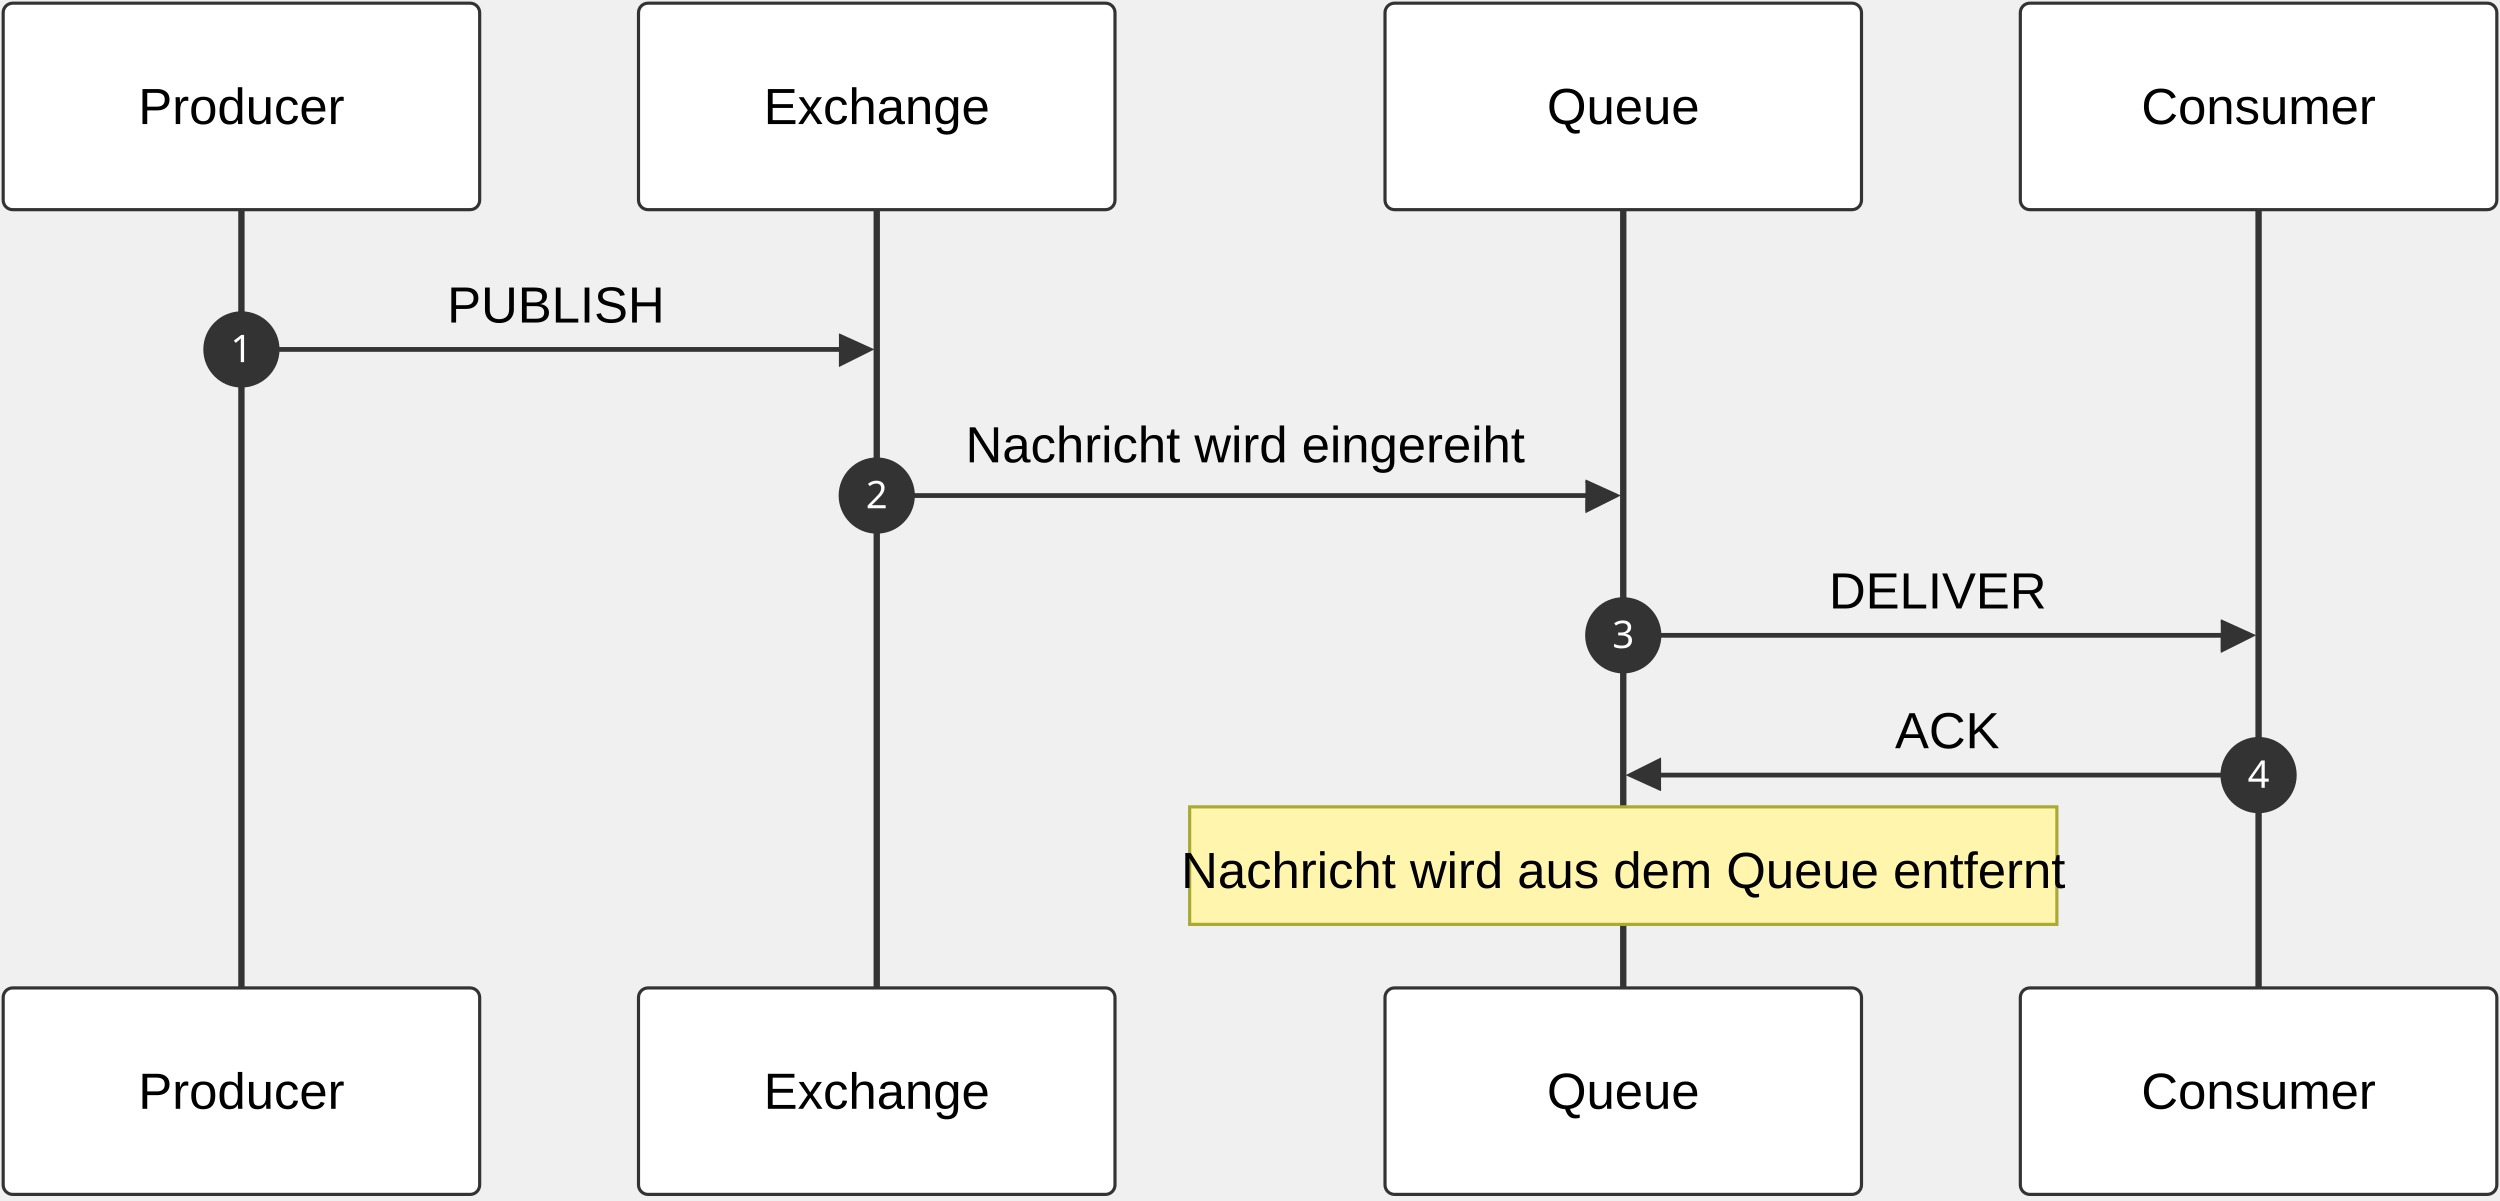
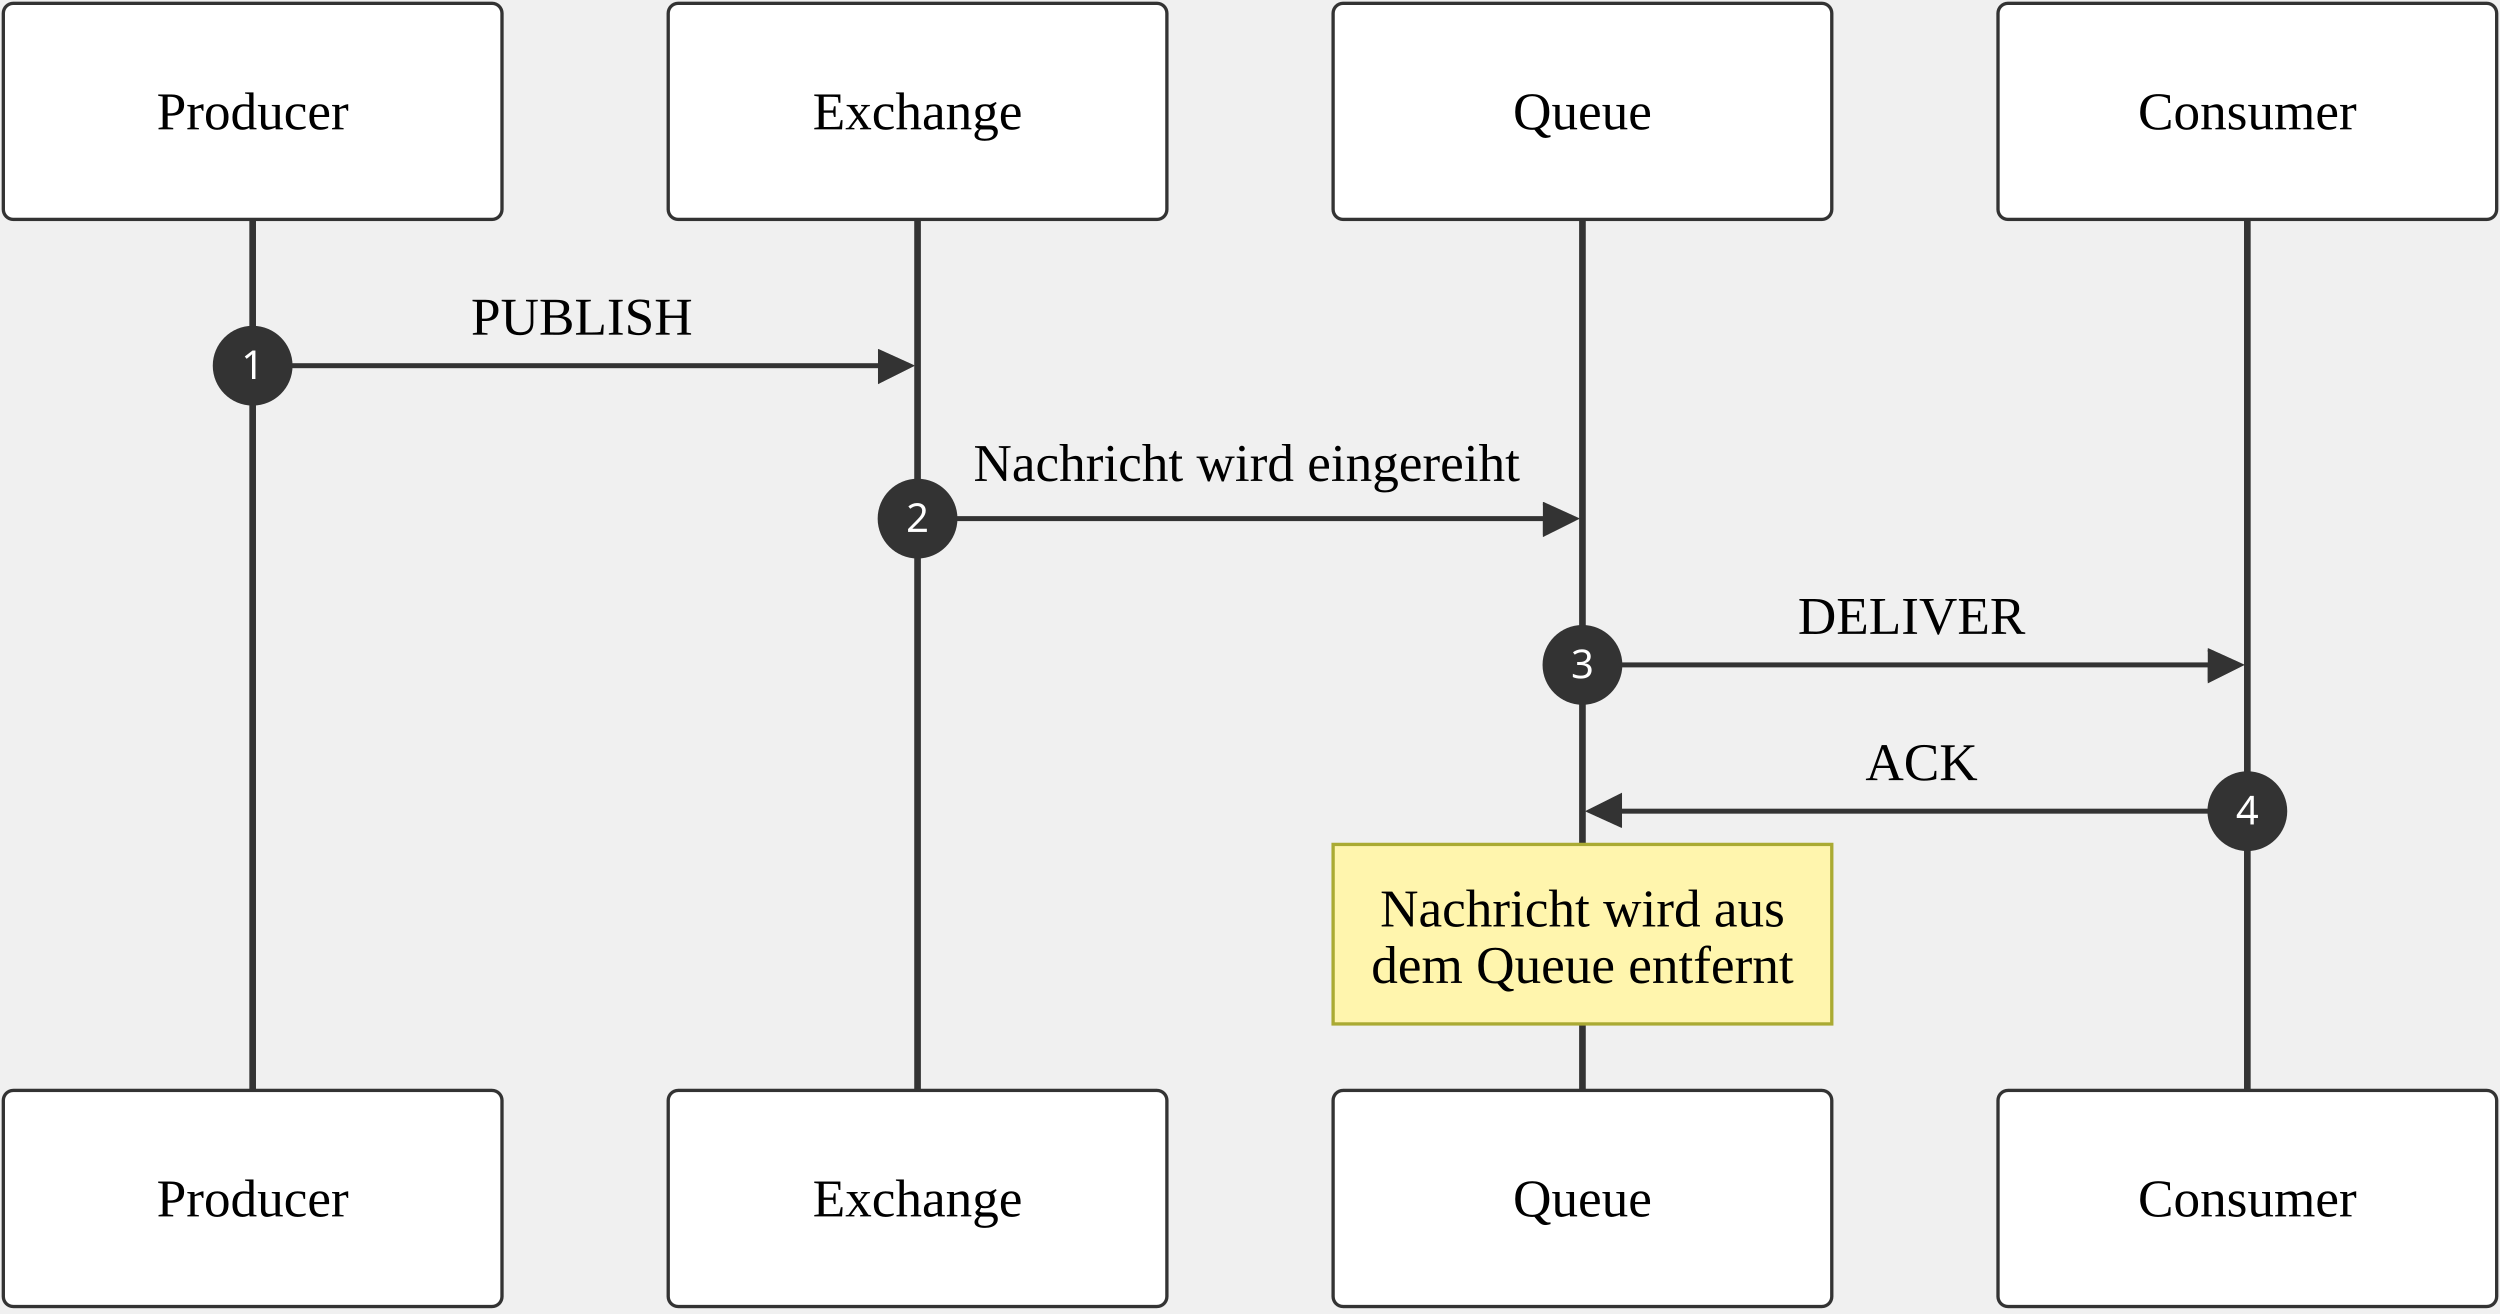
- <svg xmlns="http://www.w3.org/2000/svg" id="my-svg" width="100%" style="max-width: 787px; background-color: white;" viewBox="-1 -1 787 378" role="graphics-document document" aria-roledescription="sequence">
+ <svg xmlns="http://www.w3.org/2000/svg" id="my-svg" width="100%" style="max-width: 752px; background-color: white;" viewBox="-1 -1 752 395" role="graphics-document document" aria-roledescription="sequence">
  <g>
-     <rect x="635" y="310" fill="#eaeaea" stroke="#666" width="150" height="65" name="C" rx="3" ry="3" class="actor actor-bottom" />
-     <text x="710" y="342.5" dominant-baseline="central" alignment-baseline="central" class="actor actor-box" style="text-anchor: middle; font-size: 16px; font-weight: 400;">
-       <tspan x="710" dy="0">Consumer</tspan>
+     <rect x="600" y="327" fill="#eaeaea" stroke="#666" width="150" height="65" name="C" rx="3" ry="3" class="actor actor-bottom" />
+     <text x="675" y="359.5" dominant-baseline="central" alignment-baseline="central" class="actor actor-box" style="text-anchor: middle; font-size: 16px; font-weight: 400;">
+       <tspan x="675" dy="0">Consumer</tspan>
    </text>
  </g>
  <g>
-     <rect x="435" y="310" fill="#eaeaea" stroke="#666" width="150" height="65" name="Q" rx="3" ry="3" class="actor actor-bottom" />
-     <text x="510" y="342.5" dominant-baseline="central" alignment-baseline="central" class="actor actor-box" style="text-anchor: middle; font-size: 16px; font-weight: 400;">
-       <tspan x="510" dy="0">Queue</tspan>
+     <rect x="400" y="327" fill="#eaeaea" stroke="#666" width="150" height="65" name="Q" rx="3" ry="3" class="actor actor-bottom" />
+     <text x="475" y="359.5" dominant-baseline="central" alignment-baseline="central" class="actor actor-box" style="text-anchor: middle; font-size: 16px; font-weight: 400;">
+       <tspan x="475" dy="0">Queue</tspan>
    </text>
  </g>
  <g>
-     <rect x="200" y="310" fill="#eaeaea" stroke="#666" width="150" height="65" name="E" rx="3" ry="3" class="actor actor-bottom" />
-     <text x="275" y="342.5" dominant-baseline="central" alignment-baseline="central" class="actor actor-box" style="text-anchor: middle; font-size: 16px; font-weight: 400;">
+     <rect x="200" y="327" fill="#eaeaea" stroke="#666" width="150" height="65" name="E" rx="3" ry="3" class="actor actor-bottom" />
+     <text x="275" y="359.5" dominant-baseline="central" alignment-baseline="central" class="actor actor-box" style="text-anchor: middle; font-size: 16px; font-weight: 400;">
      <tspan x="275" dy="0">Exchange</tspan>
    </text>
  </g>
  <g>
-     <rect x="0" y="310" fill="#eaeaea" stroke="#666" width="150" height="65" name="P" rx="3" ry="3" class="actor actor-bottom" />
-     <text x="75" y="342.5" dominant-baseline="central" alignment-baseline="central" class="actor actor-box" style="text-anchor: middle; font-size: 16px; font-weight: 400;">
+     <rect x="0" y="327" fill="#eaeaea" stroke="#666" width="150" height="65" name="P" rx="3" ry="3" class="actor actor-bottom" />
+     <text x="75" y="359.5" dominant-baseline="central" alignment-baseline="central" class="actor actor-box" style="text-anchor: middle; font-size: 16px; font-weight: 400;">
      <tspan x="75" dy="0">Producer</tspan>
    </text>
  </g>
  <g>
-     <line id="actor3" x1="710" y1="65" x2="710" y2="310" class="actor-line 200" stroke-width="0.5px" stroke="#999" name="C" data-et="life-line" data-id="C" />
+     <line id="actor3" x1="675" y1="65" x2="675" y2="327" class="actor-line 200" stroke-width="0.5px" stroke="#999" name="C" data-et="life-line" data-id="C" />
    <g id="root-3" data-et="participant" data-type="participant" data-id="C">
-       <rect x="635" y="0" fill="#eaeaea" stroke="#666" width="150" height="65" name="C" rx="3" ry="3" class="actor actor-top" />
-       <text x="710" y="32.5" dominant-baseline="central" alignment-baseline="central" class="actor actor-box" style="text-anchor: middle; font-size: 16px; font-weight: 400;">
-         <tspan x="710" dy="0">Consumer</tspan>
+       <rect x="600" y="0" fill="#eaeaea" stroke="#666" width="150" height="65" name="C" rx="3" ry="3" class="actor actor-top" />
+       <text x="675" y="32.5" dominant-baseline="central" alignment-baseline="central" class="actor actor-box" style="text-anchor: middle; font-size: 16px; font-weight: 400;">
+         <tspan x="675" dy="0">Consumer</tspan>
      </text>
    </g>
  </g>
  <g>
-     <line id="actor2" x1="510" y1="65" x2="510" y2="310" class="actor-line 200" stroke-width="0.5px" stroke="#999" name="Q" data-et="life-line" data-id="Q" />
+     <line id="actor2" x1="475" y1="65" x2="475" y2="327" class="actor-line 200" stroke-width="0.5px" stroke="#999" name="Q" data-et="life-line" data-id="Q" />
    <g id="root-2" data-et="participant" data-type="participant" data-id="Q">
-       <rect x="435" y="0" fill="#eaeaea" stroke="#666" width="150" height="65" name="Q" rx="3" ry="3" class="actor actor-top" />
-       <text x="510" y="32.5" dominant-baseline="central" alignment-baseline="central" class="actor actor-box" style="text-anchor: middle; font-size: 16px; font-weight: 400;">
-         <tspan x="510" dy="0">Queue</tspan>
+       <rect x="400" y="0" fill="#eaeaea" stroke="#666" width="150" height="65" name="Q" rx="3" ry="3" class="actor actor-top" />
+       <text x="475" y="32.5" dominant-baseline="central" alignment-baseline="central" class="actor actor-box" style="text-anchor: middle; font-size: 16px; font-weight: 400;">
+         <tspan x="475" dy="0">Queue</tspan>
      </text>
    </g>
  </g>
  <g>
-     <line id="actor1" x1="275" y1="65" x2="275" y2="310" class="actor-line 200" stroke-width="0.5px" stroke="#999" name="E" data-et="life-line" data-id="E" />
+     <line id="actor1" x1="275" y1="65" x2="275" y2="327" class="actor-line 200" stroke-width="0.5px" stroke="#999" name="E" data-et="life-line" data-id="E" />
    <g id="root-1" data-et="participant" data-type="participant" data-id="E">
      <rect x="200" y="0" fill="#eaeaea" stroke="#666" width="150" height="65" name="E" rx="3" ry="3" class="actor actor-top" />
      <text x="275" y="32.5" dominant-baseline="central" alignment-baseline="central" class="actor actor-box" style="text-anchor: middle; font-size: 16px; font-weight: 400;">
        <tspan x="275" dy="0">Exchange</tspan>
      </text>
    </g>
  </g>
  <g>
-     <line id="actor0" x1="75" y1="65" x2="75" y2="310" class="actor-line 200" stroke-width="0.5px" stroke="#999" name="P" data-et="life-line" data-id="P" />
+     <line id="actor0" x1="75" y1="65" x2="75" y2="327" class="actor-line 200" stroke-width="0.5px" stroke="#999" name="P" data-et="life-line" data-id="P" />
    <g id="root-0" data-et="participant" data-type="participant" data-id="P">
      <rect x="0" y="0" fill="#eaeaea" stroke="#666" width="150" height="65" name="P" rx="3" ry="3" class="actor actor-top" />
      <text x="75" y="32.5" dominant-baseline="central" alignment-baseline="central" class="actor actor-box" style="text-anchor: middle; font-size: 16px; font-weight: 400;">
        <tspan x="75" dy="0">Producer</tspan>
      </text>
    </g>
  </g>
-   <style>#my-svg{font-family:"trebuchet ms",verdana,arial,sans-serif;font-size:16px;fill:#333;}@keyframes edge-animation-frame{from{stroke-dashoffset:0;}}@keyframes dash{to{stroke-dashoffset:0;}}#my-svg .edge-animation-slow{stroke-dasharray:9,5!important;stroke-dashoffset:900;animation:dash 50s linear infinite;stroke-linecap:round;}#my-svg .edge-animation-fast{stroke-dasharray:9,5!important;stroke-dashoffset:900;animation:dash 20s linear infinite;stroke-linecap:round;}#my-svg .error-icon{fill:hsl(220.588, 100%, 98.333%);}#my-svg .error-text{fill:rgb(8.5, 5.75, 0);stroke:rgb(8.5, 5.75, 0);}#my-svg .edge-thickness-normal{stroke-width:1px;}#my-svg .edge-thickness-thick{stroke-width:3.5px;}#my-svg .edge-pattern-solid{stroke-dasharray:0;}#my-svg .edge-thickness-invisible{stroke-width:0;fill:none;}#my-svg .edge-pattern-dashed{stroke-dasharray:3;}#my-svg .edge-pattern-dotted{stroke-dasharray:2;}#my-svg .marker{fill:#0b0b0b;stroke:#0b0b0b;}#my-svg .marker.cross{stroke:#0b0b0b;}#my-svg svg{font-family:"trebuchet ms",verdana,arial,sans-serif;font-size:16px;}#my-svg p{margin:0;}#my-svg .actor{stroke:#333333;fill:#ffffff;stroke-width:1;}#my-svg rect.actor.outer-path[data-look="neo"]{filter:drop-shadow( 1px 2px 2px rgba(185,185,185,1));}#my-svg rect.note[data-look="neo"]{stroke:#aaaa33;fill:#fff5ad;filter:drop-shadow( 1px 2px 2px rgba(185,185,185,1));}#my-svg text.actor&gt;tspan{fill:#000000;stroke:none;}#my-svg .actor-line{stroke:#333333;}#my-svg .innerArc{stroke-width:1.5;stroke-dasharray:none;}#my-svg .messageLine0{stroke-width:1.5;stroke-dasharray:none;stroke:#333333;}#my-svg .messageLine1{stroke-width:1.5;stroke-dasharray:2,2;stroke:#333333;}#my-svg [id$="-arrowhead"] path{fill:#333333;stroke:#333333;}#my-svg .sequenceNumber{fill:#ffffff;}#my-svg [id$="-sequencenumber"]{fill:#333333;}#my-svg [id$="-crosshead"] path{fill:#333333;stroke:#333333;}#my-svg .messageText{fill:#000000;stroke:none;}#my-svg .labelBox{stroke:#333333;fill:#ffffff;filter:none;}#my-svg .labelText,#my-svg .labelText&gt;tspan{fill:#000000;stroke:none;}#my-svg .loopText,#my-svg .loopText&gt;tspan{fill:#000000;stroke:none;}#my-svg .sectionTitle,#my-svg .sectionTitle&gt;tspan{fill:#000000;stroke:none;}#my-svg .loopLine{stroke-width:2px;stroke-dasharray:2,2;stroke:#333333;fill:#333333;}#my-svg .note{stroke:#aaaa33;fill:#fff5ad;}#my-svg .noteText,#my-svg .noteText&gt;tspan{fill:#000000;stroke:none;font-weight:normal;}#my-svg .activation0{fill:#f4f4f4;stroke:#666666;}#my-svg .activation1{fill:#f4f4f4;stroke:#666666;}#my-svg .activation2{fill:#f4f4f4;stroke:#666666;}#my-svg .actorPopupMenu{position:absolute;}#my-svg .actorPopupMenuPanel{position:absolute;fill:#ffffff;box-shadow:0px 8px 16px 0px rgba(0,0,0,0.2);filter:drop-shadow(3px 5px 2px rgb(0 0 0 / 0.4));}#my-svg .actor-man circle,#my-svg line{fill:#ffffff;stroke-width:2px;}#my-svg g rect.rect{filter:drop-shadow( 1px 2px 2px rgba(185,185,185,1));stroke:hsl(40.588, 60%, 83.333%);}#my-svg .node .neo-node{stroke:hsl(40.588, 60%, 83.333%);}#my-svg [data-look="neo"].node rect,#my-svg [data-look="neo"].cluster rect,#my-svg [data-look="neo"].node polygon{stroke:url(#my-svg-gradient);filter:drop-shadow( 1px 2px 2px rgba(185,185,185,1));}#my-svg [data-look="neo"].swimlane.cluster rect{filter:none;}#my-svg [data-look="neo"].node path{stroke:url(#my-svg-gradient);stroke-width:1px;}#my-svg [data-look="neo"].node .outer-path{filter:drop-shadow( 1px 2px 2px rgba(185,185,185,1));}#my-svg [data-look="neo"].node .neo-line path{stroke:hsl(40.588, 60%, 83.333%);filter:none;}#my-svg [data-look="neo"].node circle{stroke:url(#my-svg-gradient);filter:drop-shadow( 1px 2px 2px rgba(185,185,185,1));}#my-svg [data-look="neo"].node circle .state-start{fill:#000000;}#my-svg [data-look="neo"].icon-shape .icon{fill:url(#my-svg-gradient);filter:drop-shadow( 1px 2px 2px rgba(185,185,185,1));}#my-svg [data-look="neo"].icon-shape .icon-neo path{stroke:url(#my-svg-gradient);filter:drop-shadow( 1px 2px 2px rgba(185,185,185,1));}#my-svg :root{--mermaid-font-family:"trebuchet ms",verdana,arial,sans-serif;}</style>
+   <style>#my-svg{font-family:'Times New Roman',Times,serif;font-size:16px;fill:#333;}@keyframes edge-animation-frame{from{stroke-dashoffset:0;}}@keyframes dash{to{stroke-dashoffset:0;}}#my-svg .edge-animation-slow{stroke-dasharray:9,5!important;stroke-dashoffset:900;animation:dash 50s linear infinite;stroke-linecap:round;}#my-svg .edge-animation-fast{stroke-dasharray:9,5!important;stroke-dashoffset:900;animation:dash 20s linear infinite;stroke-linecap:round;}#my-svg .error-icon{fill:hsl(220.588, 100%, 98.333%);}#my-svg .error-text{fill:rgb(8.5, 5.75, 0);stroke:rgb(8.5, 5.75, 0);}#my-svg .edge-thickness-normal{stroke-width:1px;}#my-svg .edge-thickness-thick{stroke-width:3.5px;}#my-svg .edge-pattern-solid{stroke-dasharray:0;}#my-svg .edge-thickness-invisible{stroke-width:0;fill:none;}#my-svg .edge-pattern-dashed{stroke-dasharray:3;}#my-svg .edge-pattern-dotted{stroke-dasharray:2;}#my-svg .marker{fill:#0b0b0b;stroke:#0b0b0b;}#my-svg .marker.cross{stroke:#0b0b0b;}#my-svg svg{font-family:'Times New Roman',Times,serif;font-size:16px;}#my-svg p{margin:0;}#my-svg .actor{stroke:#333333;fill:#ffffff;stroke-width:1;}#my-svg rect.actor.outer-path[data-look="neo"]{filter:drop-shadow( 1px 2px 2px rgba(185,185,185,1));}#my-svg rect.note[data-look="neo"]{stroke:#aaaa33;fill:#fff5ad;filter:drop-shadow( 1px 2px 2px rgba(185,185,185,1));}#my-svg text.actor&gt;tspan{fill:#000000;stroke:none;}#my-svg .actor-line{stroke:#333333;}#my-svg .innerArc{stroke-width:1.5;stroke-dasharray:none;}#my-svg .messageLine0{stroke-width:1.5;stroke-dasharray:none;stroke:#333333;}#my-svg .messageLine1{stroke-width:1.5;stroke-dasharray:2,2;stroke:#333333;}#my-svg [id$="-arrowhead"] path{fill:#333333;stroke:#333333;}#my-svg .sequenceNumber{fill:#ffffff;}#my-svg [id$="-sequencenumber"]{fill:#333333;}#my-svg [id$="-crosshead"] path{fill:#333333;stroke:#333333;}#my-svg .messageText{fill:#000000;stroke:none;}#my-svg .labelBox{stroke:#333333;fill:#ffffff;filter:none;}#my-svg .labelText,#my-svg .labelText&gt;tspan{fill:#000000;stroke:none;}#my-svg .loopText,#my-svg .loopText&gt;tspan{fill:#000000;stroke:none;}#my-svg .sectionTitle,#my-svg .sectionTitle&gt;tspan{fill:#000000;stroke:none;}#my-svg .loopLine{stroke-width:2px;stroke-dasharray:2,2;stroke:#333333;fill:#333333;}#my-svg .note{stroke:#aaaa33;fill:#fff5ad;}#my-svg .noteText,#my-svg .noteText&gt;tspan{fill:#000000;stroke:none;font-weight:normal;}#my-svg .activation0{fill:#f4f4f4;stroke:#666666;}#my-svg .activation1{fill:#f4f4f4;stroke:#666666;}#my-svg .activation2{fill:#f4f4f4;stroke:#666666;}#my-svg .actorPopupMenu{position:absolute;}#my-svg .actorPopupMenuPanel{position:absolute;fill:#ffffff;box-shadow:0px 8px 16px 0px rgba(0,0,0,0.2);filter:drop-shadow(3px 5px 2px rgb(0 0 0 / 0.4));}#my-svg .actor-man circle,#my-svg line{fill:#ffffff;stroke-width:2px;}#my-svg g rect.rect{filter:drop-shadow( 1px 2px 2px rgba(185,185,185,1));stroke:hsl(40.588, 60%, 83.333%);}#my-svg .node .neo-node{stroke:hsl(40.588, 60%, 83.333%);}#my-svg [data-look="neo"].node rect,#my-svg [data-look="neo"].cluster rect,#my-svg [data-look="neo"].node polygon{stroke:url(#my-svg-gradient);filter:drop-shadow( 1px 2px 2px rgba(185,185,185,1));}#my-svg [data-look="neo"].swimlane.cluster rect{filter:none;}#my-svg [data-look="neo"].node path{stroke:url(#my-svg-gradient);stroke-width:1px;}#my-svg [data-look="neo"].node .outer-path{filter:drop-shadow( 1px 2px 2px rgba(185,185,185,1));}#my-svg [data-look="neo"].node .neo-line path{stroke:hsl(40.588, 60%, 83.333%);filter:none;}#my-svg [data-look="neo"].node circle{stroke:url(#my-svg-gradient);filter:drop-shadow( 1px 2px 2px rgba(185,185,185,1));}#my-svg [data-look="neo"].node circle .state-start{fill:#000000;}#my-svg [data-look="neo"].icon-shape .icon{fill:url(#my-svg-gradient);filter:drop-shadow( 1px 2px 2px rgba(185,185,185,1));}#my-svg [data-look="neo"].icon-shape .icon-neo path{stroke:url(#my-svg-gradient);filter:drop-shadow( 1px 2px 2px rgba(185,185,185,1));}#my-svg :root{--mermaid-font-family:"trebuchet ms",verdana,arial,sans-serif;}</style>
  <g />
  <defs>
    <symbol id="my-svg-computer" width="24" height="24">
      <path transform="scale(.5)" d="M2 2v13h20v-13h-20zm18 11h-16v-9h16v9zm-10.228 6l.466-1h3.524l.467 1h-4.457zm14.228 3h-24l2-6h2.104l-1.33 4h18.45l-1.297-4h2.073l2 6zm-5-10h-14v-7h14v7z" />
    </symbol>
  </defs>
  <defs>
    <symbol id="my-svg-database" fill-rule="evenodd" clip-rule="evenodd">
      <path transform="scale(.5)" d="M12.258.001l.256.004.255.005.253.008.251.01.249.012.247.015.246.016.242.019.241.02.239.023.236.024.233.027.231.028.229.031.225.032.223.034.22.036.217.038.214.04.211.041.208.043.205.045.201.046.198.048.194.05.191.051.187.053.183.054.18.056.175.057.172.059.168.06.163.061.16.063.155.064.15.066.074.033.073.033.071.034.07.034.069.035.068.035.067.035.066.035.064.036.064.036.062.036.06.036.06.037.058.037.058.037.055.038.055.038.053.038.052.038.051.039.05.039.048.039.047.039.045.04.044.04.043.04.041.04.04.041.039.041.037.041.036.041.034.041.033.042.032.042.03.042.029.042.027.042.026.043.024.043.023.043.021.043.02.043.018.044.017.043.015.044.013.044.012.044.011.045.009.044.007.045.006.045.004.045.002.045.001.045v17l-.001.045-.002.045-.004.045-.006.045-.007.045-.009.044-.011.045-.012.044-.013.044-.015.044-.017.043-.018.044-.02.043-.021.043-.023.043-.024.043-.026.043-.027.042-.029.042-.03.042-.032.042-.033.042-.034.041-.036.041-.037.041-.039.041-.04.041-.041.04-.043.04-.044.04-.045.04-.047.039-.048.039-.05.039-.051.039-.052.038-.053.038-.055.038-.055.038-.058.037-.058.037-.06.037-.06.036-.062.036-.064.036-.064.036-.066.035-.067.035-.068.035-.069.035-.07.034-.071.034-.073.033-.074.033-.15.066-.155.064-.16.063-.163.061-.168.06-.172.059-.175.057-.18.056-.183.054-.187.053-.191.051-.194.05-.198.048-.201.046-.205.045-.208.043-.211.041-.214.04-.217.038-.22.036-.223.034-.225.032-.229.031-.231.028-.233.027-.236.024-.239.023-.241.02-.242.019-.246.016-.247.015-.249.012-.251.01-.253.008-.255.005-.256.004-.258.001-.258-.001-.256-.004-.255-.005-.253-.008-.251-.01-.249-.012-.247-.015-.245-.016-.243-.019-.241-.02-.238-.023-.236-.024-.234-.027-.231-.028-.228-.031-.226-.032-.223-.034-.22-.036-.217-.038-.214-.04-.211-.041-.208-.043-.204-.045-.201-.046-.198-.048-.195-.05-.19-.051-.187-.053-.184-.054-.179-.056-.176-.057-.172-.059-.167-.06-.164-.061-.159-.063-.155-.064-.151-.066-.074-.033-.072-.033-.072-.034-.07-.034-.069-.035-.068-.035-.067-.035-.066-.035-.064-.036-.063-.036-.062-.036-.061-.036-.06-.037-.058-.037-.057-.037-.056-.038-.055-.038-.053-.038-.052-.038-.051-.039-.049-.039-.049-.039-.046-.039-.046-.04-.044-.04-.043-.04-.041-.04-.04-.041-.039-.041-.037-.041-.036-.041-.034-.041-.033-.042-.032-.042-.03-.042-.029-.042-.027-.042-.026-.043-.024-.043-.023-.043-.021-.043-.02-.043-.018-.044-.017-.043-.015-.044-.013-.044-.012-.044-.011-.045-.009-.044-.007-.045-.006-.045-.004-.045-.002-.045-.001-.045v-17l.001-.045.002-.045.004-.045.006-.045.007-.045.009-.044.011-.045.012-.044.013-.044.015-.044.017-.043.018-.044.02-.043.021-.043.023-.043.024-.043.026-.043.027-.042.029-.042.03-.042.032-.042.033-.042.034-.041.036-.041.037-.041.039-.041.04-.041.041-.04.043-.04.044-.04.046-.04.046-.039.049-.039.049-.039.051-.039.052-.038.053-.038.055-.038.056-.038.057-.037.058-.037.06-.037.061-.036.062-.036.063-.036.064-.036.066-.035.067-.035.068-.035.069-.035.07-.034.072-.034.072-.033.074-.033.151-.066.155-.064.159-.063.164-.061.167-.06.172-.059.176-.057.179-.056.184-.054.187-.053.19-.051.195-.05.198-.048.201-.046.204-.045.208-.043.211-.041.214-.04.217-.038.22-.036.223-.034.226-.032.228-.031.231-.028.234-.027.236-.024.238-.023.241-.02.243-.019.245-.016.247-.015.249-.012.251-.01.253-.008.255-.005.256-.004.258-.001.258.001zm-9.258 20.499v.01l.001.021.003.021.004.022.005.021.006.022.007.022.009.023.01.022.011.023.012.023.013.023.015.023.016.024.017.023.018.024.019.024.021.024.022.025.023.024.024.025.052.049.056.05.061.051.066.051.07.051.075.051.079.052.084.052.088.052.092.052.097.052.102.051.105.052.11.052.114.051.119.051.123.051.127.05.131.05.135.05.139.048.144.049.147.047.152.047.155.047.16.045.163.045.167.043.171.043.176.041.178.041.183.039.187.039.19.037.194.035.197.035.202.033.204.031.209.03.212.029.216.027.219.025.222.024.226.021.23.02.233.018.236.016.24.015.243.012.246.01.249.008.253.005.256.004.259.001.26-.001.257-.004.254-.005.25-.008.247-.011.244-.012.241-.014.237-.016.233-.018.231-.021.226-.021.224-.024.22-.026.216-.027.212-.028.21-.031.205-.031.202-.034.198-.034.194-.036.191-.037.187-.039.183-.04.179-.04.175-.042.172-.043.168-.044.163-.045.16-.046.155-.046.152-.047.148-.048.143-.049.139-.049.136-.05.131-.05.126-.05.123-.051.118-.052.114-.051.11-.052.106-.052.101-.052.096-.052.092-.052.088-.053.083-.051.079-.052.074-.052.07-.051.065-.051.06-.051.056-.05.051-.05.023-.024.023-.025.021-.024.02-.024.019-.024.018-.024.017-.024.015-.023.014-.024.013-.023.012-.023.01-.023.01-.022.008-.022.006-.022.006-.022.004-.022.004-.021.001-.021.001-.021v-4.127l-.077.055-.08.053-.083.054-.085.053-.087.052-.09.052-.093.051-.095.05-.097.05-.1.049-.102.049-.105.048-.106.047-.109.047-.111.046-.114.045-.115.045-.118.044-.12.043-.122.042-.124.042-.126.041-.128.04-.13.04-.132.038-.134.038-.135.037-.138.037-.139.035-.142.035-.143.034-.144.033-.147.032-.148.031-.15.03-.151.03-.153.029-.154.027-.156.027-.158.026-.159.025-.161.024-.162.023-.163.022-.165.021-.166.02-.167.019-.169.018-.169.017-.171.016-.173.015-.173.014-.175.013-.175.012-.177.011-.178.01-.179.008-.179.008-.181.006-.182.005-.182.004-.184.003-.184.002h-.37l-.184-.002-.184-.003-.182-.004-.182-.005-.181-.006-.179-.008-.179-.008-.178-.01-.176-.011-.176-.012-.175-.013-.173-.014-.172-.015-.171-.016-.17-.017-.169-.018-.167-.019-.166-.02-.165-.021-.163-.022-.162-.023-.161-.024-.159-.025-.157-.026-.156-.027-.155-.027-.153-.029-.151-.03-.15-.03-.148-.031-.146-.032-.145-.033-.143-.034-.141-.035-.14-.035-.137-.037-.136-.037-.134-.038-.132-.038-.13-.04-.128-.04-.126-.041-.124-.042-.122-.042-.12-.044-.117-.043-.116-.045-.113-.045-.112-.046-.109-.047-.106-.047-.105-.048-.102-.049-.1-.049-.097-.05-.095-.05-.093-.052-.09-.051-.087-.052-.085-.053-.083-.054-.08-.054-.077-.054v4.127zm0-5.654v.011l.001.021.003.021.004.021.005.022.006.022.007.022.009.022.01.022.011.023.012.023.013.023.015.024.016.023.017.024.018.024.019.024.021.024.022.024.023.025.024.024.052.05.056.05.061.05.066.051.07.051.075.052.079.051.084.052.088.052.092.052.097.052.102.052.105.052.11.051.114.051.119.052.123.05.127.051.131.05.135.049.139.049.144.048.147.048.152.047.155.046.16.045.163.045.167.044.171.042.176.042.178.04.183.04.187.038.19.037.194.036.197.034.202.033.204.032.209.03.212.028.216.027.219.025.222.024.226.022.23.02.233.018.236.016.24.014.243.012.246.01.249.008.253.006.256.003.259.001.26-.001.257-.003.254-.006.25-.008.247-.01.244-.012.241-.015.237-.016.233-.018.231-.02.226-.022.224-.024.22-.025.216-.027.212-.029.21-.03.205-.032.202-.033.198-.035.194-.036.191-.037.187-.039.183-.039.179-.041.175-.042.172-.043.168-.044.163-.045.16-.045.155-.047.152-.047.148-.048.143-.048.139-.05.136-.049.131-.05.126-.051.123-.051.118-.051.114-.052.11-.052.106-.052.101-.052.096-.052.092-.052.088-.052.083-.052.079-.052.074-.051.07-.052.065-.051.06-.05.056-.051.051-.049.023-.025.023-.024.021-.025.02-.024.019-.024.018-.024.017-.024.015-.023.014-.023.013-.024.012-.022.01-.023.01-.023.008-.022.006-.022.006-.022.004-.021.004-.022.001-.021.001-.021v-4.139l-.077.054-.08.054-.083.054-.085.052-.087.053-.09.051-.093.051-.095.051-.097.05-.1.049-.102.049-.105.048-.106.047-.109.047-.111.046-.114.045-.115.044-.118.044-.12.044-.122.042-.124.042-.126.041-.128.04-.13.039-.132.039-.134.038-.135.037-.138.036-.139.036-.142.035-.143.033-.144.033-.147.033-.148.031-.15.03-.151.03-.153.028-.154.028-.156.027-.158.026-.159.025-.161.024-.162.023-.163.022-.165.021-.166.02-.167.019-.169.018-.169.017-.171.016-.173.015-.173.014-.175.013-.175.012-.177.011-.178.009-.179.009-.179.007-.181.007-.182.005-.182.004-.184.003-.184.002h-.37l-.184-.002-.184-.003-.182-.004-.182-.005-.181-.007-.179-.007-.179-.009-.178-.009-.176-.011-.176-.012-.175-.013-.173-.014-.172-.015-.171-.016-.17-.017-.169-.018-.167-.019-.166-.02-.165-.021-.163-.022-.162-.023-.161-.024-.159-.025-.157-.026-.156-.027-.155-.028-.153-.028-.151-.03-.15-.03-.148-.031-.146-.033-.145-.033-.143-.033-.141-.035-.14-.036-.137-.036-.136-.037-.134-.038-.132-.039-.13-.039-.128-.04-.126-.041-.124-.042-.122-.043-.12-.043-.117-.044-.116-.044-.113-.046-.112-.046-.109-.046-.106-.047-.105-.048-.102-.049-.1-.049-.097-.05-.095-.051-.093-.051-.09-.051-.087-.053-.085-.052-.083-.054-.08-.054-.077-.054v4.139zm0-5.666v.011l.001.02.003.022.004.021.005.022.006.021.007.022.009.023.01.022.011.023.012.023.013.023.015.023.016.024.017.024.018.023.019.024.021.025.022.024.023.024.024.025.052.05.056.05.061.05.066.051.07.051.075.052.079.051.084.052.088.052.092.052.097.052.102.052.105.051.11.052.114.051.119.051.123.051.127.05.131.05.135.05.139.049.144.048.147.048.152.047.155.046.16.045.163.045.167.043.171.043.176.042.178.04.183.04.187.038.19.037.194.036.197.034.202.033.204.032.209.03.212.028.216.027.219.025.222.024.226.021.23.02.233.018.236.017.24.014.243.012.246.01.249.008.253.006.256.003.259.001.26-.001.257-.003.254-.006.25-.008.247-.01.244-.013.241-.014.237-.016.233-.018.231-.02.226-.022.224-.024.22-.025.216-.027.212-.029.21-.03.205-.032.202-.033.198-.035.194-.036.191-.037.187-.039.183-.039.179-.041.175-.042.172-.043.168-.044.163-.045.16-.045.155-.047.152-.047.148-.048.143-.049.139-.049.136-.049.131-.051.126-.05.123-.051.118-.052.114-.051.11-.052.106-.052.101-.052.096-.052.092-.052.088-.052.083-.052.079-.052.074-.052.07-.051.065-.051.06-.051.056-.05.051-.049.023-.025.023-.025.021-.024.02-.024.019-.024.018-.024.017-.024.015-.023.014-.024.013-.023.012-.023.01-.022.01-.023.008-.022.006-.022.006-.022.004-.022.004-.021.001-.021.001-.021v-4.153l-.077.054-.08.054-.083.053-.085.053-.087.053-.09.051-.093.051-.095.051-.097.05-.1.049-.102.048-.105.048-.106.048-.109.046-.111.046-.114.046-.115.044-.118.044-.12.043-.122.043-.124.042-.126.041-.128.04-.13.039-.132.039-.134.038-.135.037-.138.036-.139.036-.142.034-.143.034-.144.033-.147.032-.148.032-.15.03-.151.03-.153.028-.154.028-.156.027-.158.026-.159.024-.161.024-.162.023-.163.023-.165.021-.166.02-.167.019-.169.018-.169.017-.171.016-.173.015-.173.014-.175.013-.175.012-.177.01-.178.01-.179.009-.179.007-.181.006-.182.006-.182.004-.184.003-.184.001-.185.001-.185-.001-.184-.001-.184-.003-.182-.004-.182-.006-.181-.006-.179-.007-.179-.009-.178-.01-.176-.01-.176-.012-.175-.013-.173-.014-.172-.015-.171-.016-.17-.017-.169-.018-.167-.019-.166-.02-.165-.021-.163-.023-.162-.023-.161-.024-.159-.024-.157-.026-.156-.027-.155-.028-.153-.028-.151-.03-.15-.03-.148-.032-.146-.032-.145-.033-.143-.034-.141-.034-.14-.036-.137-.036-.136-.037-.134-.038-.132-.039-.13-.039-.128-.041-.126-.041-.124-.041-.122-.043-.12-.043-.117-.044-.116-.044-.113-.046-.112-.046-.109-.046-.106-.048-.105-.048-.102-.048-.1-.05-.097-.049-.095-.051-.093-.051-.09-.052-.087-.052-.085-.053-.083-.053-.08-.054-.077-.054v4.153zm8.74-8.179l-.257.004-.254.005-.25.008-.247.011-.244.012-.241.014-.237.016-.233.018-.231.021-.226.022-.224.023-.22.026-.216.027-.212.028-.21.031-.205.032-.202.033-.198.034-.194.036-.191.038-.187.038-.183.04-.179.041-.175.042-.172.043-.168.043-.163.045-.16.046-.155.046-.152.048-.148.048-.143.048-.139.049-.136.05-.131.05-.126.051-.123.051-.118.051-.114.052-.11.052-.106.052-.101.052-.096.052-.092.052-.088.052-.083.052-.079.052-.074.051-.07.052-.065.051-.06.05-.056.05-.051.05-.023.025-.023.024-.021.024-.02.025-.019.024-.018.024-.017.023-.015.024-.014.023-.013.023-.012.023-.01.023-.01.022-.008.022-.006.023-.006.021-.004.022-.004.021-.001.021-.001.021.001.021.001.021.004.021.004.022.006.021.006.023.008.022.01.022.01.023.012.023.013.023.014.023.015.024.017.023.018.024.019.024.02.025.021.024.023.024.023.025.051.05.056.05.06.05.065.051.07.052.074.051.079.052.083.052.088.052.092.052.096.052.101.052.106.052.11.052.114.052.118.051.123.051.126.051.131.05.136.05.139.049.143.048.148.048.152.048.155.046.16.046.163.045.168.043.172.043.175.042.179.041.183.04.187.038.191.038.194.036.198.034.202.033.205.032.21.031.212.028.216.027.22.026.224.023.226.022.231.021.233.018.237.016.241.014.244.012.247.011.25.008.254.005.257.004.26.001.26-.001.257-.004.254-.005.25-.008.247-.011.244-.012.241-.014.237-.016.233-.018.231-.021.226-.022.224-.023.22-.026.216-.027.212-.028.21-.031.205-.032.202-.033.198-.034.194-.036.191-.038.187-.038.183-.04.179-.041.175-.042.172-.043.168-.043.163-.045.16-.046.155-.046.152-.048.148-.048.143-.048.139-.049.136-.05.131-.05.126-.051.123-.051.118-.051.114-.052.11-.052.106-.052.101-.052.096-.052.092-.052.088-.052.083-.052.079-.052.074-.051.07-.052.065-.051.06-.05.056-.05.051-.05.023-.025.023-.024.021-.024.02-.025.019-.024.018-.024.017-.023.015-.024.014-.023.013-.023.012-.023.01-.023.01-.022.008-.022.006-.023.006-.021.004-.022.004-.021.001-.021.001-.021-.001-.021-.001-.021-.004-.021-.004-.022-.006-.021-.006-.023-.008-.022-.01-.022-.01-.023-.012-.023-.013-.023-.014-.023-.015-.024-.017-.023-.018-.024-.019-.024-.02-.025-.021-.024-.023-.024-.023-.025-.051-.05-.056-.05-.06-.05-.065-.051-.07-.052-.074-.051-.079-.052-.083-.052-.088-.052-.092-.052-.096-.052-.101-.052-.106-.052-.11-.052-.114-.052-.118-.051-.123-.051-.126-.051-.131-.05-.136-.05-.139-.049-.143-.048-.148-.048-.152-.048-.155-.046-.16-.046-.163-.045-.168-.043-.172-.043-.175-.042-.179-.041-.183-.04-.187-.038-.191-.038-.194-.036-.198-.034-.202-.033-.205-.032-.21-.031-.212-.028-.216-.027-.22-.026-.224-.023-.226-.022-.231-.021-.233-.018-.237-.016-.241-.014-.244-.012-.247-.011-.25-.008-.254-.005-.257-.004-.26-.001-.26.001z" />
    </symbol>
  </defs>
  <defs>
    <symbol id="my-svg-clock" width="24" height="24">
      <path transform="scale(.5)" d="M12 2c5.514 0 10 4.486 10 10s-4.486 10-10 10-10-4.486-10-10 4.486-10 10-10zm0-2c-6.627 0-12 5.373-12 12s5.373 12 12 12 12-5.373 12-12-5.373-12-12-12zm5.848 12.459c.202.038.202.333.001.372-1.907.361-6.045 1.111-6.547 1.111-.719 0-1.301-.582-1.301-1.301 0-.512.77-5.447 1.125-7.445.034-.192.312-.181.343.014l.985 6.238 5.394 1.011z" />
    </symbol>
  </defs>
  <defs>
    <marker id="my-svg-arrowhead" refX="7.9" refY="5" markerUnits="userSpaceOnUse" markerWidth="12" markerHeight="12" orient="auto-start-reverse">
      <path d="M -1 0 L 10 5 L 0 10 z" />
    </marker>
  </defs>
  <defs>
    <marker id="my-svg-crosshead" markerWidth="15" markerHeight="8" orient="auto" refX="4" refY="4.5">
      <path fill="none" stroke="#000000" stroke-width="1pt" d="M 1,2 L 6,7 M 6,2 L 1,7" style="stroke-dasharray: 0, 0;" />
    </marker>
  </defs>
  <defs>
    <marker id="my-svg-filled-head" refX="15.5" refY="7" markerWidth="20" markerHeight="28" orient="auto">
      <path d="M 18,7 L9,13 L14,7 L9,1 Z" />
    </marker>
  </defs>
  <defs>
    <marker id="my-svg-sequencenumber" refX="15" refY="15" markerWidth="60" markerHeight="40" orient="auto">
      <circle cx="15" cy="15" r="6" />
    </marker>
  </defs>
  <defs>
    <marker id="my-svg-solidTopArrowHead" refX="7.9" refY="7.25" markerUnits="userSpaceOnUse" markerWidth="12" markerHeight="12" orient="auto-start-reverse">
      <path d="M 0 0 L 10 8 L 0 8 z" />
    </marker>
  </defs>
  <defs>
    <marker id="my-svg-solidBottomArrowHead" refX="7.9" refY="0.75" markerUnits="userSpaceOnUse" markerWidth="12" markerHeight="12" orient="auto-start-reverse">
      <path d="M 0 0 L 10 0 L 0 8 z" />
    </marker>
  </defs>
  <defs>
    <marker id="my-svg-stickTopArrowHead" refX="7.5" refY="7" markerUnits="userSpaceOnUse" markerWidth="12" markerHeight="12" orient="auto-start-reverse">
      <path d="M 0 0 L 7 7" stroke="black" stroke-width="1.5" fill="none" />
    </marker>
  </defs>
  <defs>
    <marker id="my-svg-stickBottomArrowHead" refX="7.5" refY="0" markerUnits="userSpaceOnUse" markerWidth="12" markerHeight="12" orient="auto-start-reverse">
      <path d="M 0 7 L 7 0" stroke="black" stroke-width="1.5" fill="none" />
    </marker>
  </defs>
  <g data-et="note" data-id="i5">
-     <rect x="373.5" y="253" fill="#EDF2AE" stroke="#666" width="273" height="37" class="note" />
-     <text x="510" y="258" text-anchor="middle" dominant-baseline="middle" alignment-baseline="middle" class="noteText" dy="1em" style="font-size: 16px; font-weight: 400;">
-       <tspan x="510">Nachricht wird aus dem Queue entfernt</tspan>
+     <rect x="400" y="253" fill="#EDF2AE" stroke="#666" width="150" height="54" class="note" />
+     <text x="475" y="258" text-anchor="middle" dominant-baseline="middle" alignment-baseline="middle" class="noteText" dy="1em" style="font-size: 16px; font-weight: 400;">
+       <tspan x="475">Nachricht wird aus</tspan>
+     </text>
+     <text x="475" y="275" text-anchor="middle" dominant-baseline="middle" alignment-baseline="middle" class="noteText" dy="1em" style="font-size: 16px; font-weight: 400;">
+       <tspan x="475">dem Queue entfernt</tspan>
    </text>
  </g>
  <text x="174" y="80" text-anchor="middle" dominant-baseline="middle" alignment-baseline="middle" class="messageText" dy="1em" style="font-size: 16px; font-weight: 400;">PUBLISH</text>
  <line x1="82" y1="109" x2="271" y2="109" class="messageLine0" data-et="message" data-id="i1" data-from="P" data-to="E" stroke-width="2" stroke="none" marker-end="url(#my-svg-arrowhead)" style="fill: none;" />
  <line x1="75" y1="109" x2="75" y2="109" stroke-width="0" marker-start="url(#my-svg-sequencenumber)" />
  <text x="75" y="113" font-family="sans-serif" font-size="12px" text-anchor="middle" class="sequenceNumber">1</text>
-   <text x="391" y="124" text-anchor="middle" dominant-baseline="middle" alignment-baseline="middle" class="messageText" dy="1em" style="font-size: 16px; font-weight: 400;">Nachricht wird eingereiht</text>
-   <line x1="282" y1="155" x2="506" y2="155" class="messageLine0" data-et="message" data-id="i2" data-from="E" data-to="Q" stroke-width="2" stroke="none" marker-end="url(#my-svg-arrowhead)" style="fill: none;" />
+   <text x="374" y="124" text-anchor="middle" dominant-baseline="middle" alignment-baseline="middle" class="messageText" dy="1em" style="font-size: 16px; font-weight: 400;">Nachricht wird eingereiht</text>
+   <line x1="282" y1="155" x2="471" y2="155" class="messageLine0" data-et="message" data-id="i2" data-from="E" data-to="Q" stroke-width="2" stroke="none" marker-end="url(#my-svg-arrowhead)" style="fill: none;" />
  <line x1="275" y1="155" x2="275" y2="155" stroke-width="0" marker-start="url(#my-svg-sequencenumber)" />
  <text x="275" y="159" font-family="sans-serif" font-size="12px" text-anchor="middle" class="sequenceNumber">2</text>
-   <text x="609" y="170" text-anchor="middle" dominant-baseline="middle" alignment-baseline="middle" class="messageText" dy="1em" style="font-size: 16px; font-weight: 400;">DELIVER</text>
-   <line x1="517" y1="199" x2="706" y2="199" class="messageLine0" data-et="message" data-id="i3" data-from="Q" data-to="C" stroke-width="2" stroke="none" marker-end="url(#my-svg-arrowhead)" style="fill: none;" />
-   <line x1="510" y1="199" x2="510" y2="199" stroke-width="0" marker-start="url(#my-svg-sequencenumber)" />
-   <text x="510" y="203" font-family="sans-serif" font-size="12px" text-anchor="middle" class="sequenceNumber">3</text>
-   <text x="612" y="214" text-anchor="middle" dominant-baseline="middle" alignment-baseline="middle" class="messageText" dy="1em" style="font-size: 16px; font-weight: 400;">ACK</text>
-   <line x1="715" y1="243" x2="514" y2="243" class="messageLine0" data-et="message" data-id="i4" data-from="C" data-to="Q" stroke-width="2" stroke="none" marker-end="url(#my-svg-arrowhead)" style="fill: none;" />
-   <line x1="710" y1="243" x2="710" y2="243" stroke-width="0" marker-start="url(#my-svg-sequencenumber)" />
-   <text x="710" y="247" font-family="sans-serif" font-size="12px" text-anchor="middle" class="sequenceNumber">4</text>
+   <text x="574" y="170" text-anchor="middle" dominant-baseline="middle" alignment-baseline="middle" class="messageText" dy="1em" style="font-size: 16px; font-weight: 400;">DELIVER</text>
+   <line x1="482" y1="199" x2="671" y2="199" class="messageLine0" data-et="message" data-id="i3" data-from="Q" data-to="C" stroke-width="2" stroke="none" marker-end="url(#my-svg-arrowhead)" style="fill: none;" />
+   <line x1="475" y1="199" x2="475" y2="199" stroke-width="0" marker-start="url(#my-svg-sequencenumber)" />
+   <text x="475" y="203" font-family="sans-serif" font-size="12px" text-anchor="middle" class="sequenceNumber">3</text>
+   <text x="577" y="214" text-anchor="middle" dominant-baseline="middle" alignment-baseline="middle" class="messageText" dy="1em" style="font-size: 16px; font-weight: 400;">ACK</text>
+   <line x1="680" y1="243" x2="479" y2="243" class="messageLine0" data-et="message" data-id="i4" data-from="C" data-to="Q" stroke-width="2" stroke="none" marker-end="url(#my-svg-arrowhead)" style="fill: none;" />
+   <line x1="675" y1="243" x2="675" y2="243" stroke-width="0" marker-start="url(#my-svg-sequencenumber)" />
+   <text x="675" y="247" font-family="sans-serif" font-size="12px" text-anchor="middle" class="sequenceNumber">4</text>
</svg>
